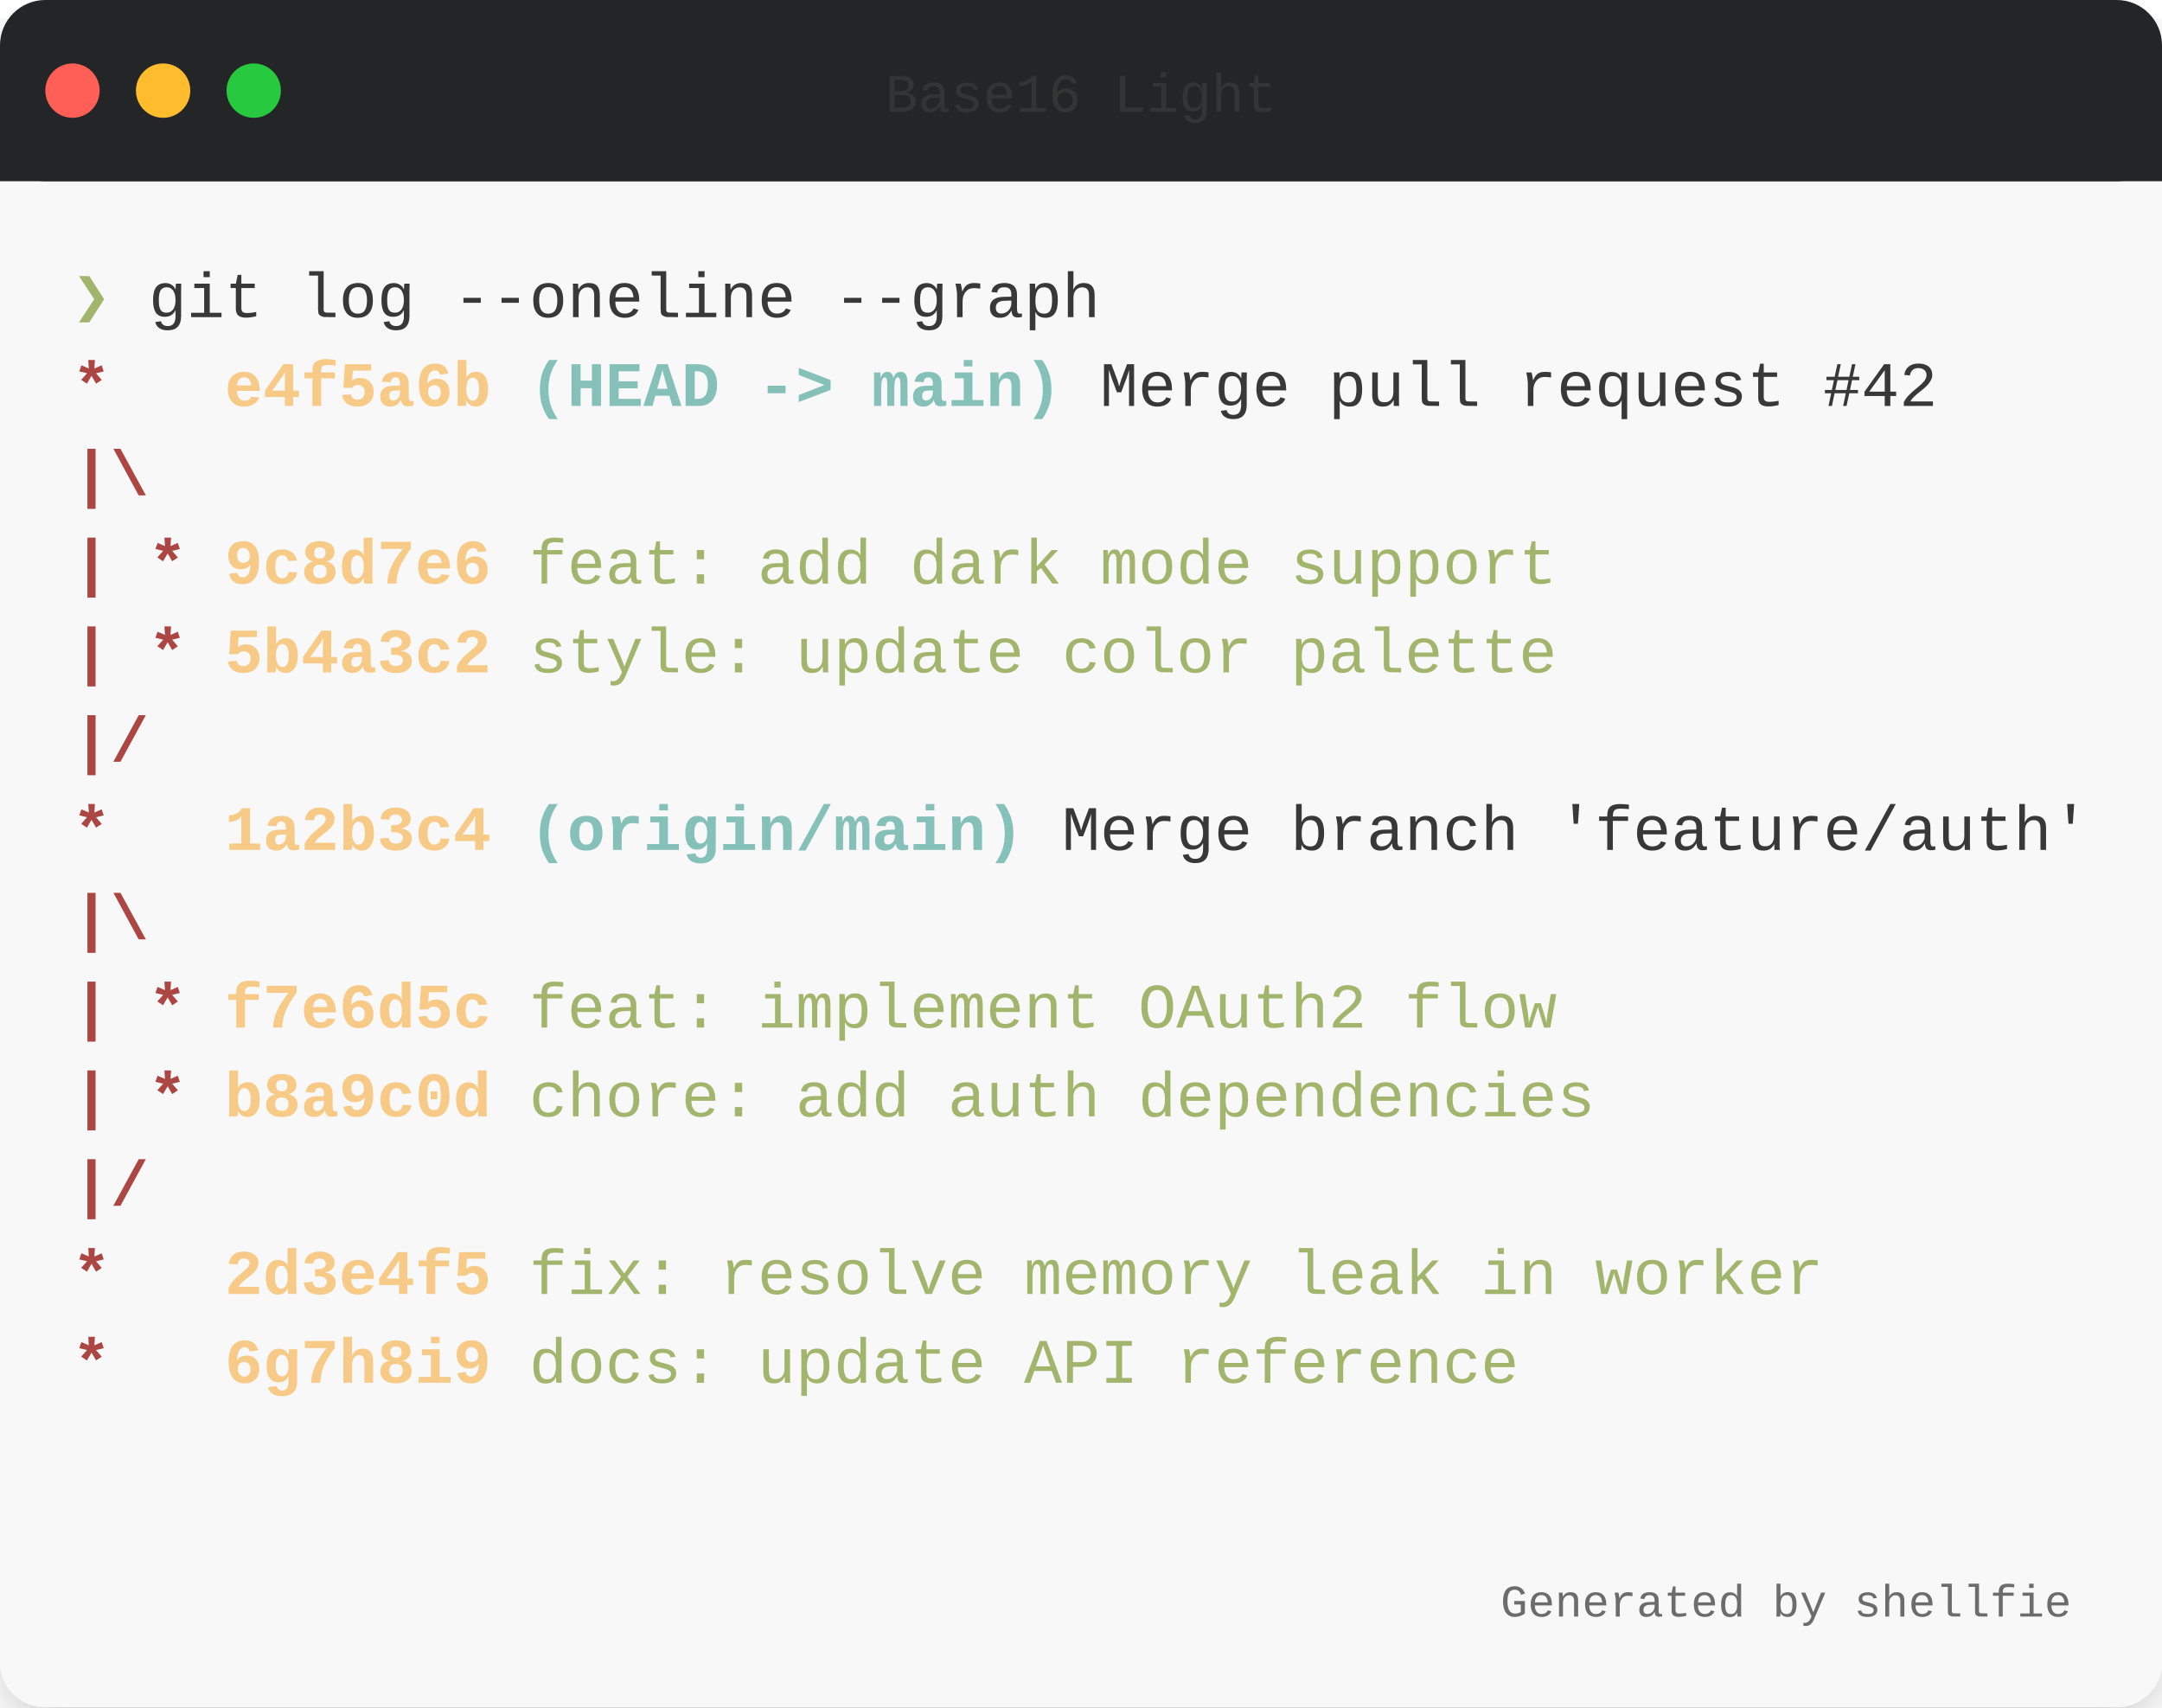
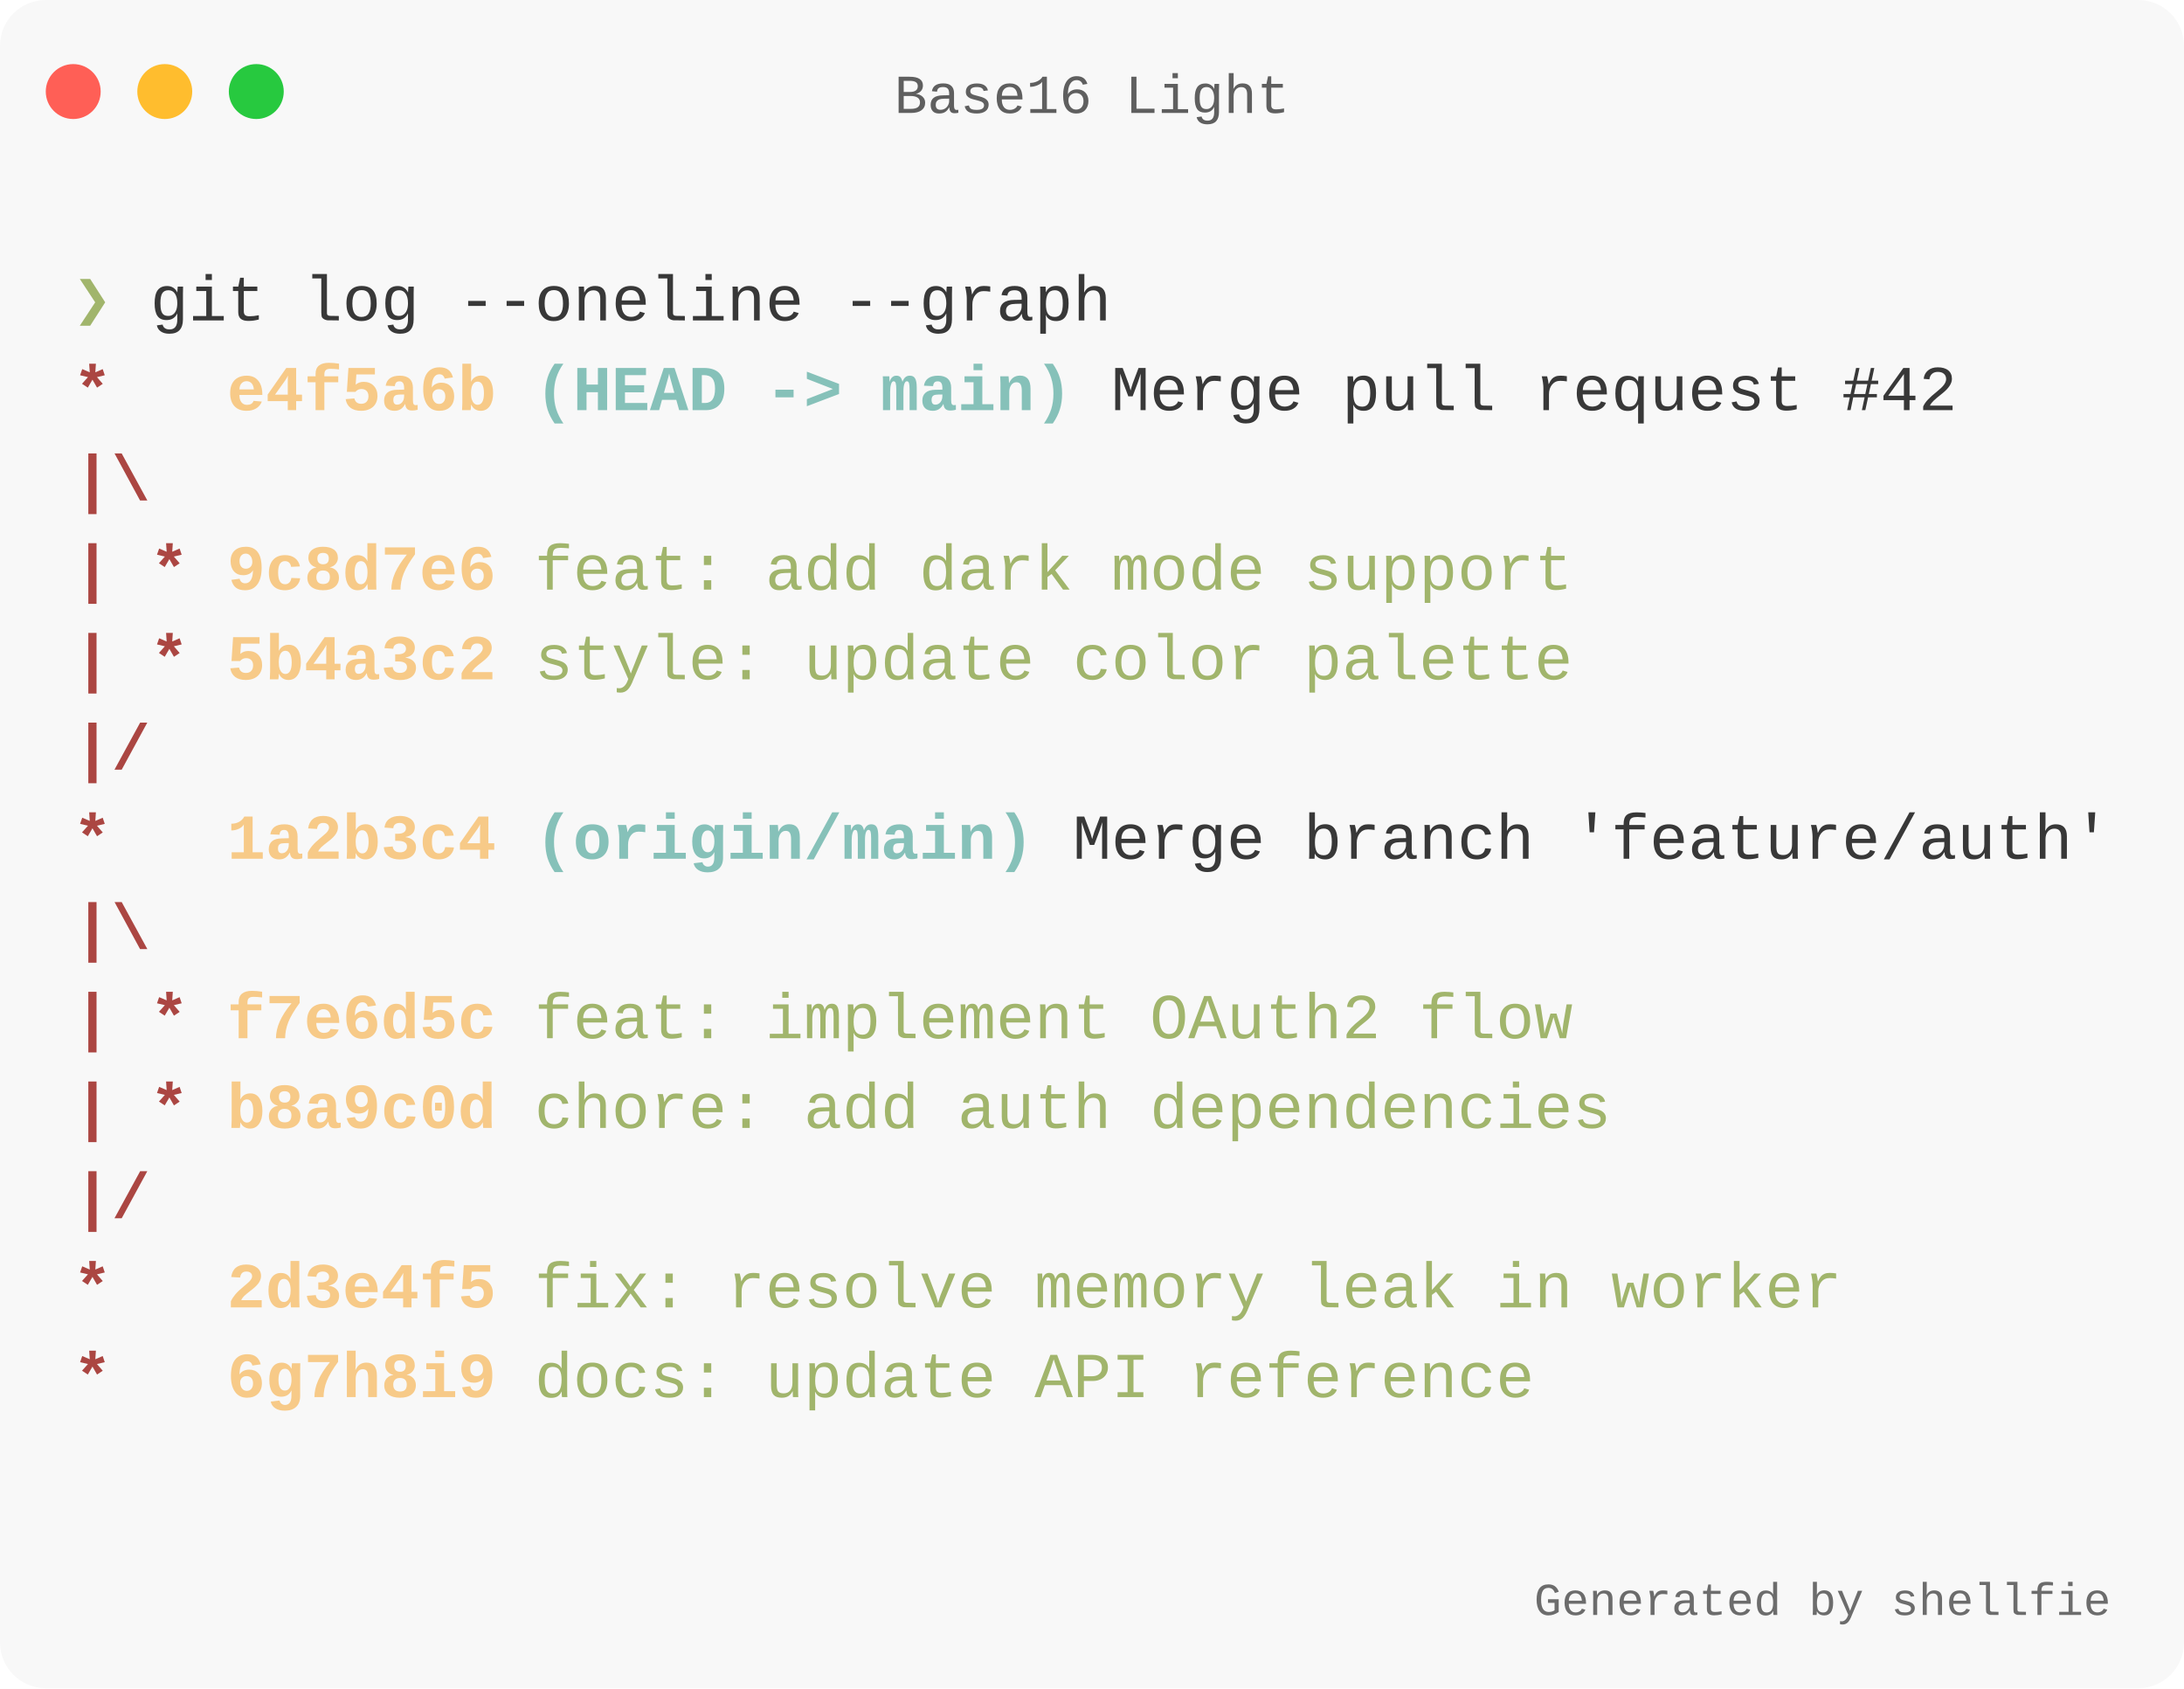
- <svg xmlns="http://www.w3.org/2000/svg" viewBox="0 0 477.2 376.8" width="477.2" height="376.8">
-   <defs>
-     <filter id="shadow" x="-10%" y="-10%" width="120%" height="120%">
-       <feDropShadow dx="0" dy="4" stdDeviation="8" flood-opacity="0.3" />
-     </filter>
-   </defs>
-   <rect x="0" y="0" width="477.2" height="376.8" fill="#f8f8f8" rx="10" ry="10" filter="url(#shadow)" />
+ <svg xmlns="http://www.w3.org/2000/svg" viewBox="0 0 477.2 368.8" width="477.2" height="368.8">
+   <rect x="0" y="0" width="477.2" height="368.8" fill="#f8f8f8" rx="10" ry="10" />
  <g class="title-bar">
-     <rect x="0" y="0" width="477.2" height="40" fill="#242526" rx="10" ry="10" />
-     <rect x="0" y="30" width="477.2" height="10" fill="#242526" />
    <circle cx="16" cy="20" r="6" fill="#ff5f56" />
    <circle cx="36" cy="20" r="6" fill="#ffbd2e" />
    <circle cx="56" cy="20" r="6" fill="#27c93f" />
-     <text x="238.6" y="24.667" fill="#383838" font-family="'SF Mono', 'Monaco', 'Menlo', 'Ubuntu Mono', 'Consolas', 'Courier New', monospace" font-size="12" text-anchor="middle" opacity="0.8">Base16 Light</text>
+     <text x="238.6" y="24.67" fill="#383838" font-family="'SF Mono', 'Monaco', 'Menlo', 'Ubuntu Mono', 'Consolas', 'Courier New', monospace" font-size="12" text-anchor="middle" opacity="0.8">Base16 Light</text>
  </g>
  <g class="text">
    <text y="70" font-family="'SF Mono', 'Monaco', 'Menlo', 'Ubuntu Mono', 'Consolas', 'Courier New', monospace" font-size="14" xml:space="preserve">
      <tspan x="16" fill="#a1b56c" font-weight="bold">❯</tspan>
      <tspan x="24.4" fill="#383838"> git log --oneline --graph</tspan>
    </text>
    <text y="89.6" font-family="'SF Mono', 'Monaco', 'Menlo', 'Ubuntu Mono', 'Consolas', 'Courier New', monospace" font-size="14" xml:space="preserve">
      <tspan x="16" fill="#ab4642" font-weight="bold">*</tspan>
      <tspan x="24.4" fill="#383838">   </tspan>
      <tspan x="49.6" fill="#f7ca88" font-weight="bold">e4f5a6b</tspan>
      <tspan x="108.4" fill="#383838"> </tspan>
      <tspan x="116.8" fill="#86c1b9" font-weight="bold">(HEAD -&gt; main)</tspan>
      <tspan x="234.4" fill="#383838"> Merge pull request #42</tspan>
    </text>
    <text y="109.2" font-family="'SF Mono', 'Monaco', 'Menlo', 'Ubuntu Mono', 'Consolas', 'Courier New', monospace" font-size="14" xml:space="preserve">
      <tspan x="16" fill="#ab4642" font-weight="bold">|\</tspan>
    </text>
    <text y="128.8" font-family="'SF Mono', 'Monaco', 'Menlo', 'Ubuntu Mono', 'Consolas', 'Courier New', monospace" font-size="14" xml:space="preserve">
      <tspan x="16" fill="#ab4642" font-weight="bold">| *</tspan>
      <tspan x="41.2" fill="#383838"> </tspan>
      <tspan x="49.6" fill="#f7ca88" font-weight="bold">9c8d7e6</tspan>
      <tspan x="108.4" fill="#383838"> </tspan>
      <tspan x="116.8" fill="#a1b56c">feat: add dark mode support</tspan>
    </text>
    <text y="148.4" font-family="'SF Mono', 'Monaco', 'Menlo', 'Ubuntu Mono', 'Consolas', 'Courier New', monospace" font-size="14" xml:space="preserve">
      <tspan x="16" fill="#ab4642" font-weight="bold">| *</tspan>
      <tspan x="41.2" fill="#383838"> </tspan>
      <tspan x="49.6" fill="#f7ca88" font-weight="bold">5b4a3c2</tspan>
      <tspan x="108.4" fill="#383838"> </tspan>
      <tspan x="116.8" fill="#a1b56c">style: update color palette</tspan>
    </text>
    <text y="168" font-family="'SF Mono', 'Monaco', 'Menlo', 'Ubuntu Mono', 'Consolas', 'Courier New', monospace" font-size="14" xml:space="preserve">
      <tspan x="16" fill="#ab4642" font-weight="bold">|/</tspan>
    </text>
    <text y="187.6" font-family="'SF Mono', 'Monaco', 'Menlo', 'Ubuntu Mono', 'Consolas', 'Courier New', monospace" font-size="14" xml:space="preserve">
      <tspan x="16" fill="#ab4642" font-weight="bold">*</tspan>
      <tspan x="24.4" fill="#383838">   </tspan>
      <tspan x="49.6" fill="#f7ca88" font-weight="bold">1a2b3c4</tspan>
      <tspan x="108.4" fill="#383838"> </tspan>
      <tspan x="116.8" fill="#86c1b9" font-weight="bold">(origin/main)</tspan>
      <tspan x="226" fill="#383838"> Merge branch 'feature/auth'</tspan>
    </text>
    <text y="207.2" font-family="'SF Mono', 'Monaco', 'Menlo', 'Ubuntu Mono', 'Consolas', 'Courier New', monospace" font-size="14" xml:space="preserve">
      <tspan x="16" fill="#ab4642" font-weight="bold">|\</tspan>
    </text>
    <text y="226.8" font-family="'SF Mono', 'Monaco', 'Menlo', 'Ubuntu Mono', 'Consolas', 'Courier New', monospace" font-size="14" xml:space="preserve">
      <tspan x="16" fill="#ab4642" font-weight="bold">| *</tspan>
      <tspan x="41.2" fill="#383838"> </tspan>
      <tspan x="49.6" fill="#f7ca88" font-weight="bold">f7e6d5c</tspan>
      <tspan x="108.4" fill="#383838"> </tspan>
      <tspan x="116.8" fill="#a1b56c">feat: implement OAuth2 flow</tspan>
    </text>
    <text y="246.4" font-family="'SF Mono', 'Monaco', 'Menlo', 'Ubuntu Mono', 'Consolas', 'Courier New', monospace" font-size="14" xml:space="preserve">
      <tspan x="16" fill="#ab4642" font-weight="bold">| *</tspan>
      <tspan x="41.2" fill="#383838"> </tspan>
      <tspan x="49.6" fill="#f7ca88" font-weight="bold">b8a9c0d</tspan>
      <tspan x="108.4" fill="#383838"> </tspan>
      <tspan x="116.8" fill="#a1b56c">chore: add auth dependencies</tspan>
    </text>
    <text y="266" font-family="'SF Mono', 'Monaco', 'Menlo', 'Ubuntu Mono', 'Consolas', 'Courier New', monospace" font-size="14" xml:space="preserve">
      <tspan x="16" fill="#ab4642" font-weight="bold">|/</tspan>
    </text>
    <text y="285.6" font-family="'SF Mono', 'Monaco', 'Menlo', 'Ubuntu Mono', 'Consolas', 'Courier New', monospace" font-size="14" xml:space="preserve">
      <tspan x="16" fill="#ab4642" font-weight="bold">*</tspan>
      <tspan x="24.4" fill="#383838">   </tspan>
      <tspan x="49.6" fill="#f7ca88" font-weight="bold">2d3e4f5</tspan>
      <tspan x="108.4" fill="#383838"> </tspan>
      <tspan x="116.8" fill="#a1b56c">fix: resolve memory leak in worker</tspan>
    </text>
    <text y="305.2" font-family="'SF Mono', 'Monaco', 'Menlo', 'Ubuntu Mono', 'Consolas', 'Courier New', monospace" font-size="14" xml:space="preserve">
      <tspan x="16" fill="#ab4642" font-weight="bold">*</tspan>
      <tspan x="24.4" fill="#383838">   </tspan>
      <tspan x="49.6" fill="#f7ca88" font-weight="bold">6g7h8i9</tspan>
      <tspan x="108.4" fill="#383838"> </tspan>
      <tspan x="116.8" fill="#a1b56c">docs: update API reference</tspan>
    </text>
  </g>
-   <text y="356.8" font-family="'SF Mono', 'Monaco', 'Menlo', 'Ubuntu Mono', 'Consolas', 'Courier New', monospace" font-size="10" xml:space="preserve">
-     <tspan x="331.2" fill="#6c6c6c">Generated by shellfie</tspan>
+   <text y="352.8" font-family="'SF Mono', 'Monaco', 'Menlo', 'Ubuntu Mono', 'Consolas', 'Courier New', monospace" font-size="10" xml:space="preserve">
+     <tspan x="335.2" fill="#6c6c6c">Generated by shellfie</tspan>
  </text>
</svg>
